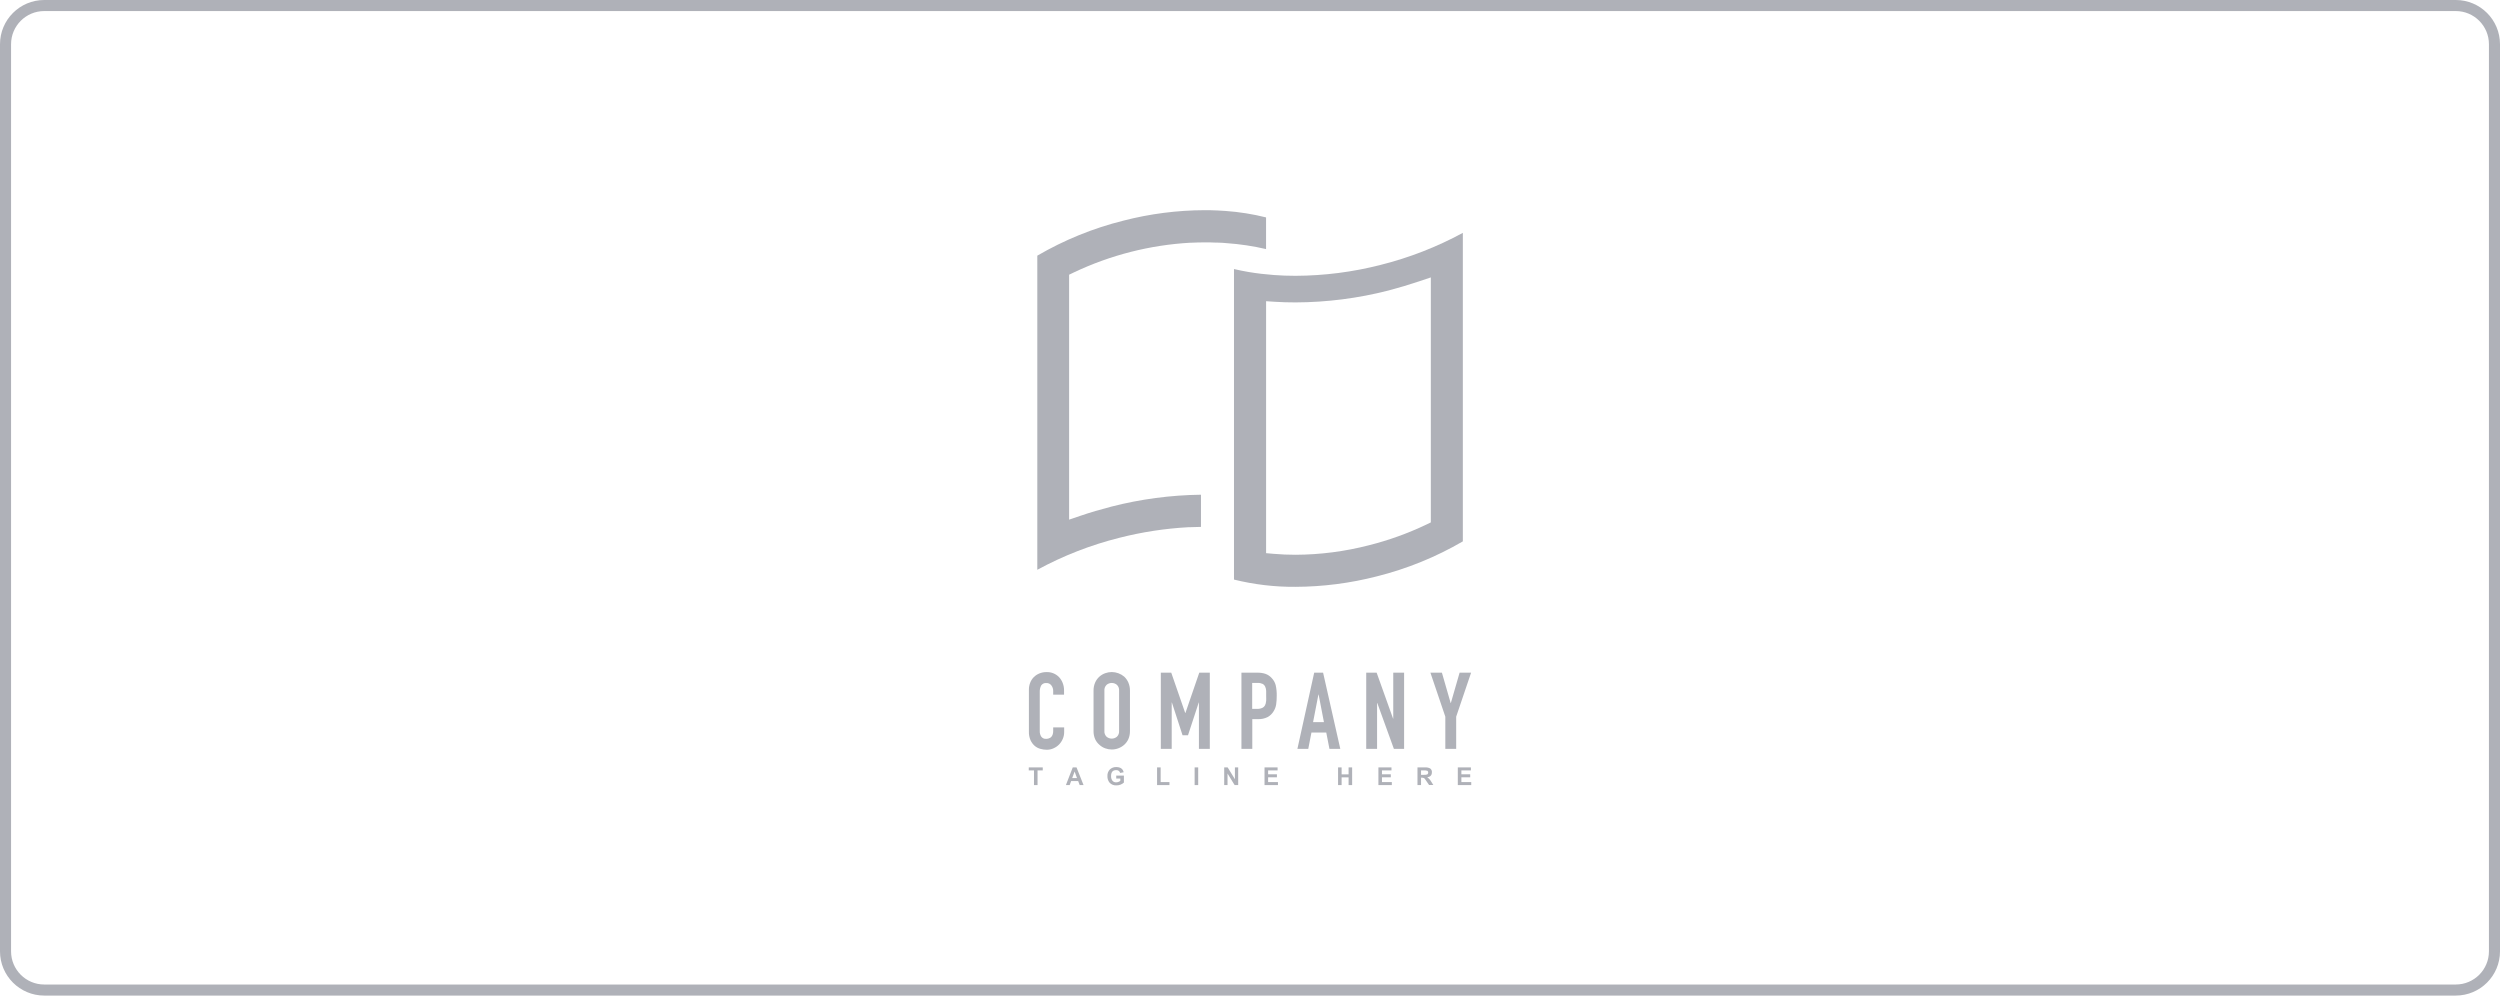
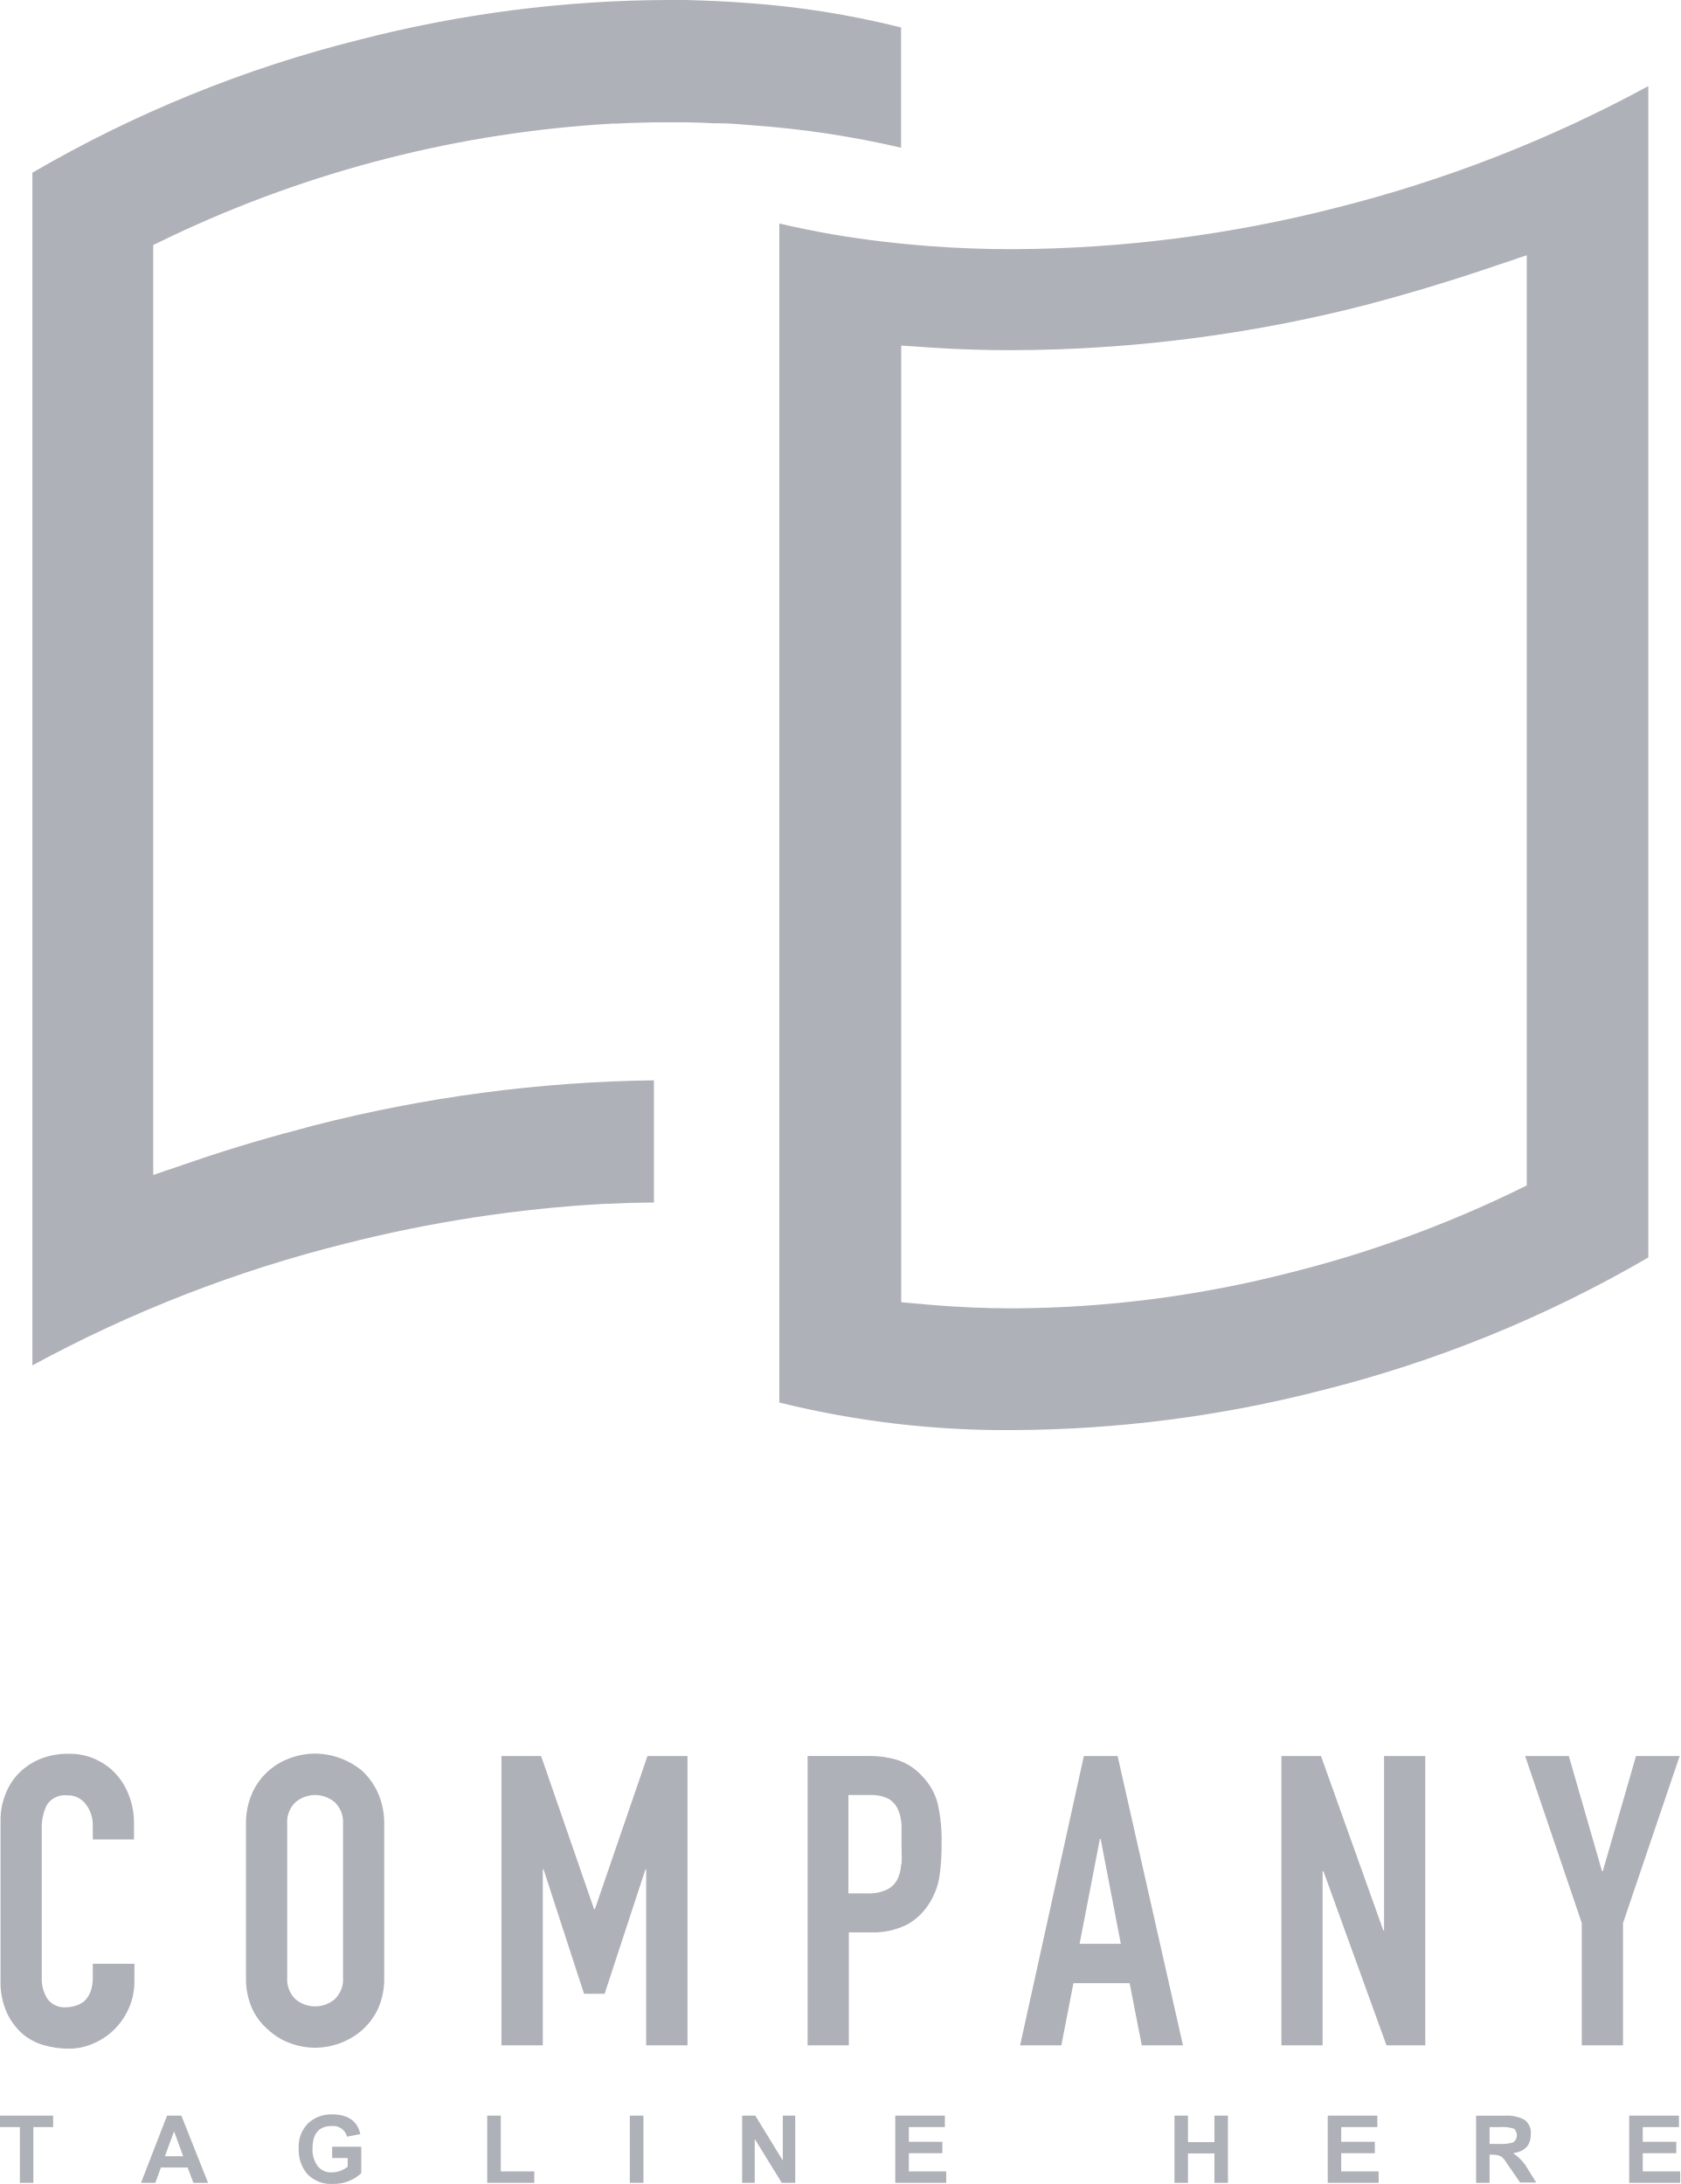
- <svg xmlns="http://www.w3.org/2000/svg" width="226" height="90" viewBox="0 0 226 90" fill="none">
-   <rect x="0.5" y="0.5" width="225" height="89" rx="3.5" stroke="#AFB1B8" />
-   <path d="M109.977 21.934H110.114C110.367 21.934 110.64 21.96 110.91 21.983C112.103 22.067 113.287 22.245 114.452 22.517V19.654C113.253 19.353 112.03 19.158 110.797 19.071C110.329 19.036 109.83 19.013 109.319 19H108.892C106.417 19.009 103.953 19.327 101.556 19.946C98.825 20.627 96.205 21.693 93.772 23.112V51.509C96.114 50.236 98.607 49.264 101.191 48.617C103.232 48.097 105.318 47.776 107.419 47.661H107.503C107.855 47.643 108.206 47.633 108.568 47.631V44.722C105.837 44.757 103.119 45.118 100.473 45.797C99.494 46.051 98.548 46.326 97.66 46.631L96.648 46.975V24.833L97.081 24.625C100.382 23.059 103.952 22.149 107.597 21.942C107.627 21.94 107.657 21.94 107.688 21.942C108.09 21.922 108.495 21.912 108.892 21.912H109.327H109.347C109.557 21.917 109.767 21.922 109.977 21.934Z" fill="#AFB1B8" />
-   <path d="M117.111 24.933C116.445 24.933 115.788 24.91 115.153 24.861C114.394 24.805 113.615 24.714 112.876 24.589C112.426 24.513 111.983 24.422 111.553 24.322V52.394C113.374 52.844 115.243 53.065 117.118 53.05C119.593 53.039 122.057 52.723 124.455 52.106C127.185 51.424 129.807 50.358 132.241 48.94V21.05C129.899 22.322 127.407 23.294 124.824 23.943C122.303 24.591 119.713 24.923 117.111 24.933ZM128.335 25.418L129.347 25.078V47.226L128.914 47.435C127.255 48.224 125.522 48.847 123.741 49.294C121.578 49.853 119.354 50.141 117.121 50.151C116.453 50.151 115.79 50.123 115.148 50.067L114.455 50.006V47.318V27.229L115.262 27.282C115.848 27.32 116.456 27.338 117.116 27.338C119.951 27.328 122.775 26.966 125.522 26.26C126.466 26.011 127.404 25.731 128.335 25.418Z" fill="#AFB1B8" />
-   <path d="M95.737 61.212C95.592 61.062 95.416 60.943 95.222 60.865C95.028 60.786 94.82 60.75 94.611 60.757C94.389 60.754 94.168 60.796 93.961 60.879C93.772 60.955 93.6 61.068 93.455 61.212C93.312 61.357 93.201 61.53 93.129 61.721C93.05 61.921 93.01 62.134 93.013 62.349V66.143C93.004 66.41 93.055 66.676 93.162 66.921C93.251 67.116 93.381 67.289 93.541 67.43C93.693 67.558 93.871 67.65 94.062 67.699C94.247 67.751 94.438 67.778 94.629 67.778C94.84 67.78 95.049 67.735 95.241 67.646C95.431 67.563 95.603 67.444 95.747 67.295C95.888 67.148 96.001 66.975 96.079 66.786C96.16 66.595 96.201 66.389 96.2 66.181V65.757H95.208V66.095C95.211 66.21 95.192 66.325 95.15 66.433C95.118 66.514 95.069 66.587 95.006 66.647C94.945 66.696 94.874 66.733 94.799 66.756C94.732 66.778 94.662 66.79 94.591 66.791C94.503 66.802 94.413 66.788 94.331 66.753C94.249 66.717 94.179 66.66 94.126 66.588C94.032 66.436 93.986 66.258 93.994 66.079V62.542C93.988 62.346 94.03 62.151 94.116 61.975C94.167 61.895 94.24 61.831 94.326 61.791C94.412 61.75 94.507 61.735 94.601 61.746C94.687 61.743 94.772 61.761 94.849 61.798C94.926 61.836 94.993 61.891 95.044 61.96C95.155 62.106 95.213 62.285 95.208 62.469V62.797H96.19V62.41C96.192 62.183 96.151 61.958 96.069 61.746C95.995 61.548 95.882 61.366 95.737 61.212Z" fill="#AFB1B8" />
-   <path d="M101.629 61.169C101.313 60.902 100.914 60.755 100.501 60.752C100.299 60.753 100.098 60.789 99.909 60.859C99.716 60.928 99.538 61.033 99.385 61.169C99.221 61.317 99.09 61.498 99.001 61.701C98.901 61.932 98.852 62.183 98.856 62.435V66.074C98.85 66.33 98.899 66.585 99.001 66.82C99.09 67.015 99.222 67.189 99.385 67.328C99.537 67.469 99.715 67.578 99.909 67.648C100.098 67.718 100.299 67.754 100.501 67.755C100.703 67.755 100.903 67.719 101.093 67.648C101.29 67.577 101.472 67.468 101.629 67.328C101.787 67.186 101.915 67.013 102.003 66.82C102.105 66.585 102.154 66.33 102.148 66.074V62.435C102.152 62.183 102.103 61.932 102.003 61.701C101.915 61.5 101.788 61.319 101.629 61.169ZM101.166 66.074C101.174 66.171 101.161 66.269 101.127 66.36C101.093 66.451 101.039 66.534 100.969 66.601C100.838 66.711 100.673 66.771 100.502 66.771C100.331 66.771 100.166 66.711 100.035 66.601C99.965 66.534 99.911 66.451 99.877 66.36C99.843 66.269 99.829 66.171 99.838 66.074V62.435C99.829 62.339 99.843 62.241 99.877 62.15C99.911 62.059 99.965 61.977 100.035 61.909C100.166 61.799 100.331 61.739 100.502 61.739C100.673 61.739 100.838 61.799 100.969 61.909C101.039 61.977 101.093 62.059 101.127 62.15C101.161 62.241 101.174 62.339 101.166 62.435V66.074Z" fill="#AFB1B8" />
-   <path d="M109.367 67.699V60.811H108.414L107.161 64.457H107.144L105.881 60.811H104.938V67.699H105.922V63.509H105.94L106.903 66.471H107.394L108.366 63.509H108.383V67.699H109.367Z" fill="#AFB1B8" />
-   <path d="M114.958 61.294C114.806 61.124 114.615 60.994 114.401 60.917C114.171 60.842 113.93 60.806 113.688 60.81H112.226V67.699H113.207V65.009H113.713C114.02 65.023 114.324 64.958 114.599 64.821C114.822 64.697 115.008 64.515 115.138 64.294C115.251 64.111 115.328 63.907 115.363 63.694C115.401 63.435 115.419 63.173 115.416 62.911C115.425 62.58 115.393 62.249 115.32 61.927C115.254 61.688 115.13 61.471 114.958 61.294ZM114.452 63.394C114.448 63.519 114.417 63.641 114.361 63.753C114.305 63.859 114.216 63.943 114.108 63.994C113.963 64.059 113.804 64.089 113.645 64.081H113.197V61.739H113.703C113.856 61.731 114.007 61.761 114.146 61.825C114.247 61.883 114.328 61.972 114.376 62.08C114.43 62.2 114.459 62.331 114.462 62.463C114.462 62.608 114.462 62.761 114.462 62.921C114.462 63.081 114.472 63.247 114.462 63.394H114.452Z" fill="#AFB1B8" />
-   <path d="M119.608 60.811H118.803L117.285 67.699H118.267L118.555 66.219H119.894L120.182 67.699H121.163L119.608 60.811ZM118.702 65.281L119.185 62.784H119.203L119.684 65.281H118.702Z" fill="#AFB1B8" />
-   <path d="M125.95 64.961H125.932L124.449 60.811H123.506V67.699H124.487V63.557H124.508L126.008 67.699H126.931V60.811H125.95V64.961Z" fill="#AFB1B8" />
-   <path d="M131.948 60.811L131.158 63.549H131.138L130.349 60.811H129.309L130.657 64.788V67.699H131.639V64.788L132.987 60.811H131.948Z" fill="#AFB1B8" />
-   <path d="M93 69.645H93.473V70.972H93.794V69.645H94.265V69.373H93V69.645Z" fill="#AFB1B8" />
-   <path d="M96.977 69.373L96.357 70.972H96.698L96.83 70.608H97.468L97.604 70.972H97.953L97.318 69.373H96.977ZM96.926 70.339L97.144 69.746L97.361 70.339H96.926Z" fill="#AFB1B8" />
-   <path d="M100.908 70.382H101.277V70.588C101.169 70.675 101.036 70.722 100.898 70.723C100.833 70.727 100.769 70.715 100.71 70.688C100.651 70.662 100.599 70.621 100.559 70.57C100.474 70.449 100.432 70.302 100.44 70.153C100.44 69.797 100.594 69.619 100.9 69.619C100.981 69.611 101.062 69.632 101.128 69.679C101.194 69.726 101.242 69.795 101.262 69.874L101.578 69.813C101.51 69.5 101.285 69.342 100.9 69.342C100.695 69.337 100.495 69.41 100.341 69.548C100.261 69.628 100.198 69.724 100.159 69.83C100.119 69.936 100.103 70.05 100.111 70.163C100.102 70.382 100.175 70.597 100.316 70.764C100.394 70.844 100.489 70.907 100.594 70.948C100.699 70.988 100.811 71.005 100.923 70.998C101.173 71.004 101.417 70.913 101.601 70.743V70.113H100.908V70.382Z" fill="#AFB1B8" />
-   <path d="M104.923 69.373H104.599V70.972H105.719V70.7H104.923V69.373Z" fill="#AFB1B8" />
-   <path d="M108.317 69.373H107.994V70.972H108.317V69.373Z" fill="#AFB1B8" />
-   <path d="M111.636 70.441L110.981 69.373H110.668V70.972H110.969V69.927L111.611 70.972H111.932V69.373H111.636V70.441Z" fill="#AFB1B8" />
-   <path d="M114.637 70.268H115.434V69.996H114.637V69.645H115.494V69.373H114.313V70.972H115.527V70.7H114.637V70.268Z" fill="#AFB1B8" />
-   <path d="M121.912 70.003H121.282V69.373H120.961V70.972H121.282V70.273H121.912V70.972H122.233V69.373H121.912V70.003Z" fill="#AFB1B8" />
-   <path d="M124.93 70.268H125.73V69.996H124.93V69.645H125.79V69.373H124.609V70.972H125.821V70.7H124.93V70.268Z" fill="#AFB1B8" />
-   <path d="M129.023 70.268C129.302 70.224 129.443 70.077 129.443 69.823C129.451 69.755 129.441 69.686 129.413 69.623C129.386 69.56 129.342 69.506 129.286 69.467C129.141 69.394 128.98 69.361 128.818 69.373H128.14V70.972H128.462V70.303H128.525C128.593 70.299 128.662 70.311 128.725 70.339C128.772 70.368 128.811 70.408 128.839 70.456L129.188 70.964H129.572L129.377 70.652C129.291 70.497 129.17 70.366 129.023 70.268ZM128.699 70.046H128.462V69.645H128.715C128.825 69.636 128.936 69.649 129.041 69.683C129.064 69.704 129.083 69.729 129.095 69.758C129.107 69.787 129.113 69.818 129.111 69.849C129.11 69.88 129.101 69.911 129.087 69.939C129.072 69.966 129.051 69.99 129.026 70.008C128.92 70.041 128.81 70.054 128.699 70.046Z" fill="#AFB1B8" />
-   <path d="M132.109 70.268H132.906V69.996H132.109V69.645H132.97V69.373H131.786V70.972H133V70.7H132.109V70.268Z" fill="#AFB1B8" />
+ <svg xmlns="http://www.w3.org/2000/svg" width="40" height="52" viewBox="0 0 40 52" fill="none">
+   <path d="M16.977 2.935H17.113C17.366 2.935 17.64 2.96 17.91 2.983C19.103 3.067 20.287 3.246 21.452 3.517V0.654C20.253 0.353 19.03 0.158 17.797 0.071C17.328 0.036 16.83 0.013 16.319 0H15.892C13.417 0.009 10.953 0.327 8.555 0.946C5.825 1.627 3.205 2.693 0.771 4.112V32.509C3.114 31.236 5.607 30.264 8.191 29.617C10.232 29.097 12.317 28.776 14.419 28.661H14.503C14.854 28.643 15.206 28.633 15.568 28.631V25.722C12.837 25.757 10.119 26.118 7.473 26.797C6.494 27.052 5.548 27.326 4.66 27.631L3.648 27.975V5.833L4.08 5.625C7.382 4.06 10.952 3.149 14.596 2.942C14.627 2.94 14.657 2.94 14.688 2.942C15.09 2.922 15.495 2.912 15.892 2.912H16.327H16.347C16.557 2.917 16.767 2.922 16.977 2.935Z" fill="#AFB1B8" />
+   <path d="M24.111 5.933C23.446 5.933 22.788 5.91 22.153 5.861C21.394 5.805 20.615 5.714 19.876 5.589C19.426 5.513 18.983 5.421 18.553 5.322V33.394C20.374 33.844 22.244 34.065 24.119 34.05C26.593 34.039 29.057 33.723 31.455 33.106C34.186 32.424 36.807 31.358 39.241 29.94V2.05C36.899 3.322 34.407 4.294 31.824 4.943C29.303 5.591 26.713 5.923 24.111 5.933ZM35.335 6.418L36.347 6.078V28.226L35.915 28.435C34.255 29.224 32.523 29.847 30.741 30.294C28.578 30.853 26.355 31.141 24.121 31.151C23.453 31.151 22.791 31.123 22.148 31.067L21.455 31.006V28.318V8.229L22.262 8.282C22.849 8.32 23.456 8.338 24.116 8.338C26.952 8.328 29.775 7.966 32.522 7.26C33.466 7.011 34.404 6.731 35.335 6.418Z" fill="#AFB1B8" />
+   <path d="M2.737 42.212C2.592 42.062 2.416 41.943 2.222 41.865C2.029 41.786 1.82 41.75 1.612 41.757C1.389 41.754 1.168 41.796 0.961 41.879C0.772 41.955 0.6 42.068 0.455 42.212C0.313 42.357 0.201 42.53 0.129 42.721C0.05 42.921 0.01 43.134 0.013 43.349V47.143C0.004 47.41 0.055 47.676 0.162 47.921C0.252 48.116 0.381 48.289 0.541 48.43C0.693 48.557 0.871 48.65 1.063 48.699C1.247 48.751 1.438 48.778 1.629 48.778C1.841 48.78 2.05 48.735 2.241 48.646C2.431 48.563 2.603 48.444 2.747 48.295C2.888 48.148 3.001 47.975 3.079 47.786C3.16 47.595 3.201 47.389 3.2 47.181V46.757H2.209V47.095C2.211 47.21 2.192 47.325 2.15 47.433C2.118 47.514 2.069 47.587 2.006 47.647C1.945 47.696 1.874 47.733 1.799 47.756C1.732 47.778 1.662 47.79 1.591 47.791C1.503 47.802 1.413 47.788 1.331 47.753C1.25 47.717 1.179 47.66 1.126 47.588C1.032 47.436 0.987 47.258 0.994 47.08V43.542C0.988 43.346 1.03 43.151 1.116 42.975C1.167 42.895 1.24 42.831 1.326 42.791C1.412 42.75 1.507 42.735 1.601 42.746C1.687 42.743 1.772 42.761 1.849 42.798C1.926 42.836 1.993 42.891 2.044 42.96C2.155 43.106 2.213 43.285 2.209 43.469V43.797H3.19V43.41C3.192 43.183 3.151 42.958 3.069 42.746C2.995 42.548 2.883 42.366 2.737 42.212Z" fill="#AFB1B8" />
+   <path d="M8.629 42.169C8.312 41.902 7.913 41.755 7.5 41.752C7.298 41.753 7.098 41.789 6.908 41.859C6.716 41.928 6.538 42.033 6.385 42.169C6.221 42.317 6.089 42.498 6 42.701C5.9 42.932 5.851 43.183 5.856 43.435V47.074C5.849 47.33 5.898 47.585 6 47.819C6.09 48.015 6.221 48.189 6.385 48.328C6.536 48.469 6.714 48.578 6.908 48.648C7.098 48.718 7.298 48.755 7.5 48.755C7.702 48.755 7.903 48.719 8.092 48.648C8.29 48.577 8.472 48.468 8.629 48.328C8.787 48.186 8.914 48.013 9.003 47.819C9.105 47.585 9.154 47.33 9.147 47.074V43.435C9.152 43.183 9.103 42.932 9.003 42.701C8.915 42.5 8.788 42.319 8.629 42.169ZM8.166 47.074C8.174 47.171 8.161 47.269 8.127 47.36C8.092 47.451 8.038 47.533 7.968 47.601C7.837 47.711 7.672 47.771 7.502 47.771C7.331 47.771 7.166 47.711 7.035 47.601C6.965 47.533 6.911 47.451 6.877 47.36C6.843 47.269 6.829 47.171 6.838 47.074V43.435C6.829 43.339 6.843 43.241 6.877 43.15C6.911 43.059 6.965 42.977 7.035 42.909C7.166 42.799 7.331 42.739 7.502 42.739C7.672 42.739 7.837 42.799 7.968 42.909C8.038 42.977 8.092 43.059 8.127 43.15C8.161 43.241 8.174 43.339 8.166 43.435V47.074Z" fill="#AFB1B8" />
+   <path d="M16.367 48.699V41.811H15.414L14.162 45.457H14.144L12.882 41.811H11.938V48.699H12.922V44.509H12.94L13.904 47.471H14.394L15.366 44.509H15.383V48.699H16.367Z" fill="#AFB1B8" />
+   <path d="M21.958 42.294C21.807 42.124 21.615 41.994 21.402 41.917C21.171 41.842 20.93 41.806 20.688 41.81H19.226V48.699H20.208V46.009H20.714C21.02 46.023 21.325 45.958 21.599 45.821C21.822 45.697 22.008 45.515 22.138 45.294C22.251 45.111 22.328 44.907 22.363 44.694C22.402 44.435 22.419 44.173 22.416 43.911C22.426 43.58 22.393 43.249 22.32 42.927C22.255 42.688 22.13 42.471 21.958 42.294ZM21.452 44.394C21.448 44.519 21.417 44.641 21.361 44.753C21.305 44.859 21.216 44.943 21.108 44.994C20.963 45.059 20.804 45.089 20.645 45.081H20.198V42.739H20.703C20.856 42.731 21.008 42.761 21.146 42.825C21.248 42.883 21.328 42.972 21.376 43.079C21.43 43.2 21.459 43.331 21.462 43.463C21.462 43.608 21.462 43.761 21.462 43.921C21.462 44.081 21.473 44.247 21.462 44.394H21.452Z" fill="#AFB1B8" />
+   <path d="M26.607 41.811H25.803L24.285 48.699H25.267L25.555 47.219H26.893L27.182 48.699H28.163L26.607 41.811ZM25.702 46.281L26.185 43.784H26.203L26.683 46.281H25.702Z" fill="#AFB1B8" />
+   <path d="M32.95 45.961H32.932L31.449 41.811H30.506V48.699H31.487V44.557H31.508L33.008 48.699H33.931V41.811H32.95V45.961Z" fill="#AFB1B8" />
+   <path d="M38.948 41.811L38.158 44.549H38.138L37.349 41.811H36.309L37.657 45.788V48.699H38.639V45.788L39.987 41.811H38.948Z" fill="#AFB1B8" />
+   <path d="M0 50.645H0.473V51.972H0.794V50.645H1.265V50.372H0V50.645Z" fill="#AFB1B8" />
+   <path d="M3.977 50.372L3.357 51.972H3.698L3.83 51.608H4.467L4.604 51.972H4.953L4.318 50.372H3.977ZM3.926 51.339L4.144 50.746L4.361 51.339H3.926Z" fill="#AFB1B8" />
+   <path d="M7.908 51.382H8.277V51.588C8.169 51.675 8.036 51.722 7.898 51.723C7.833 51.727 7.769 51.715 7.71 51.688C7.651 51.661 7.599 51.621 7.559 51.57C7.474 51.449 7.432 51.302 7.44 51.153C7.44 50.797 7.594 50.619 7.9 50.619C7.981 50.611 8.062 50.633 8.128 50.679C8.194 50.726 8.242 50.795 8.262 50.873L8.578 50.812C8.51 50.5 8.285 50.342 7.9 50.342C7.695 50.337 7.495 50.41 7.341 50.548C7.261 50.628 7.198 50.724 7.159 50.83C7.119 50.937 7.103 51.05 7.111 51.163C7.102 51.382 7.175 51.597 7.316 51.764C7.394 51.844 7.489 51.907 7.594 51.947C7.699 51.988 7.811 52.005 7.923 51.998C8.173 52.005 8.417 51.913 8.601 51.743V51.113H7.908V51.382Z" fill="#AFB1B8" />
+   <path d="M11.922 50.372H11.599V51.972H12.719V51.7H11.922V50.372Z" fill="#AFB1B8" />
+   <path d="M15.318 50.372H14.994V51.972H15.318V50.372Z" fill="#AFB1B8" />
+   <path d="M18.636 51.441L17.981 50.372H17.668V51.972H17.968V50.927L18.611 51.972H18.932V50.372H18.636V51.441Z" fill="#AFB1B8" />
+   <path d="M21.637 51.267H22.434V50.995H21.637V50.645H22.494V50.372H21.313V51.972H22.527V51.7H21.637V51.267Z" fill="#AFB1B8" />
+   <path d="M28.912 51.003H28.282V50.372H27.961V51.972H28.282V51.273H28.912V51.972H29.233V50.372H28.912V51.003Z" fill="#AFB1B8" />
+   <path d="M31.93 51.267H32.73V50.995H31.93V50.645H32.79V50.372H31.609V51.972H32.821V51.7H31.93V51.267Z" fill="#AFB1B8" />
+   <path d="M36.023 51.268C36.302 51.224 36.443 51.077 36.443 50.823C36.452 50.755 36.441 50.686 36.414 50.623C36.386 50.56 36.342 50.506 36.287 50.467C36.142 50.394 35.98 50.361 35.819 50.373H35.141V51.972H35.462V51.303H35.525C35.594 51.299 35.662 51.311 35.725 51.339C35.772 51.368 35.811 51.408 35.839 51.456L36.188 51.964H36.572L36.378 51.652C36.292 51.497 36.17 51.366 36.023 51.268ZM35.7 51.046H35.462V50.645H35.715C35.825 50.636 35.936 50.649 36.041 50.683C36.065 50.703 36.083 50.729 36.095 50.758C36.107 50.787 36.113 50.818 36.111 50.849C36.11 50.88 36.102 50.911 36.087 50.939C36.072 50.966 36.051 50.99 36.026 51.008C35.92 51.041 35.81 51.054 35.7 51.046Z" fill="#AFB1B8" />
+   <path d="M39.109 51.267H39.906V50.995H39.109V50.645H39.97V50.372H38.786V51.972H40V51.7H39.109V51.267Z" fill="#AFB1B8" />
</svg>
